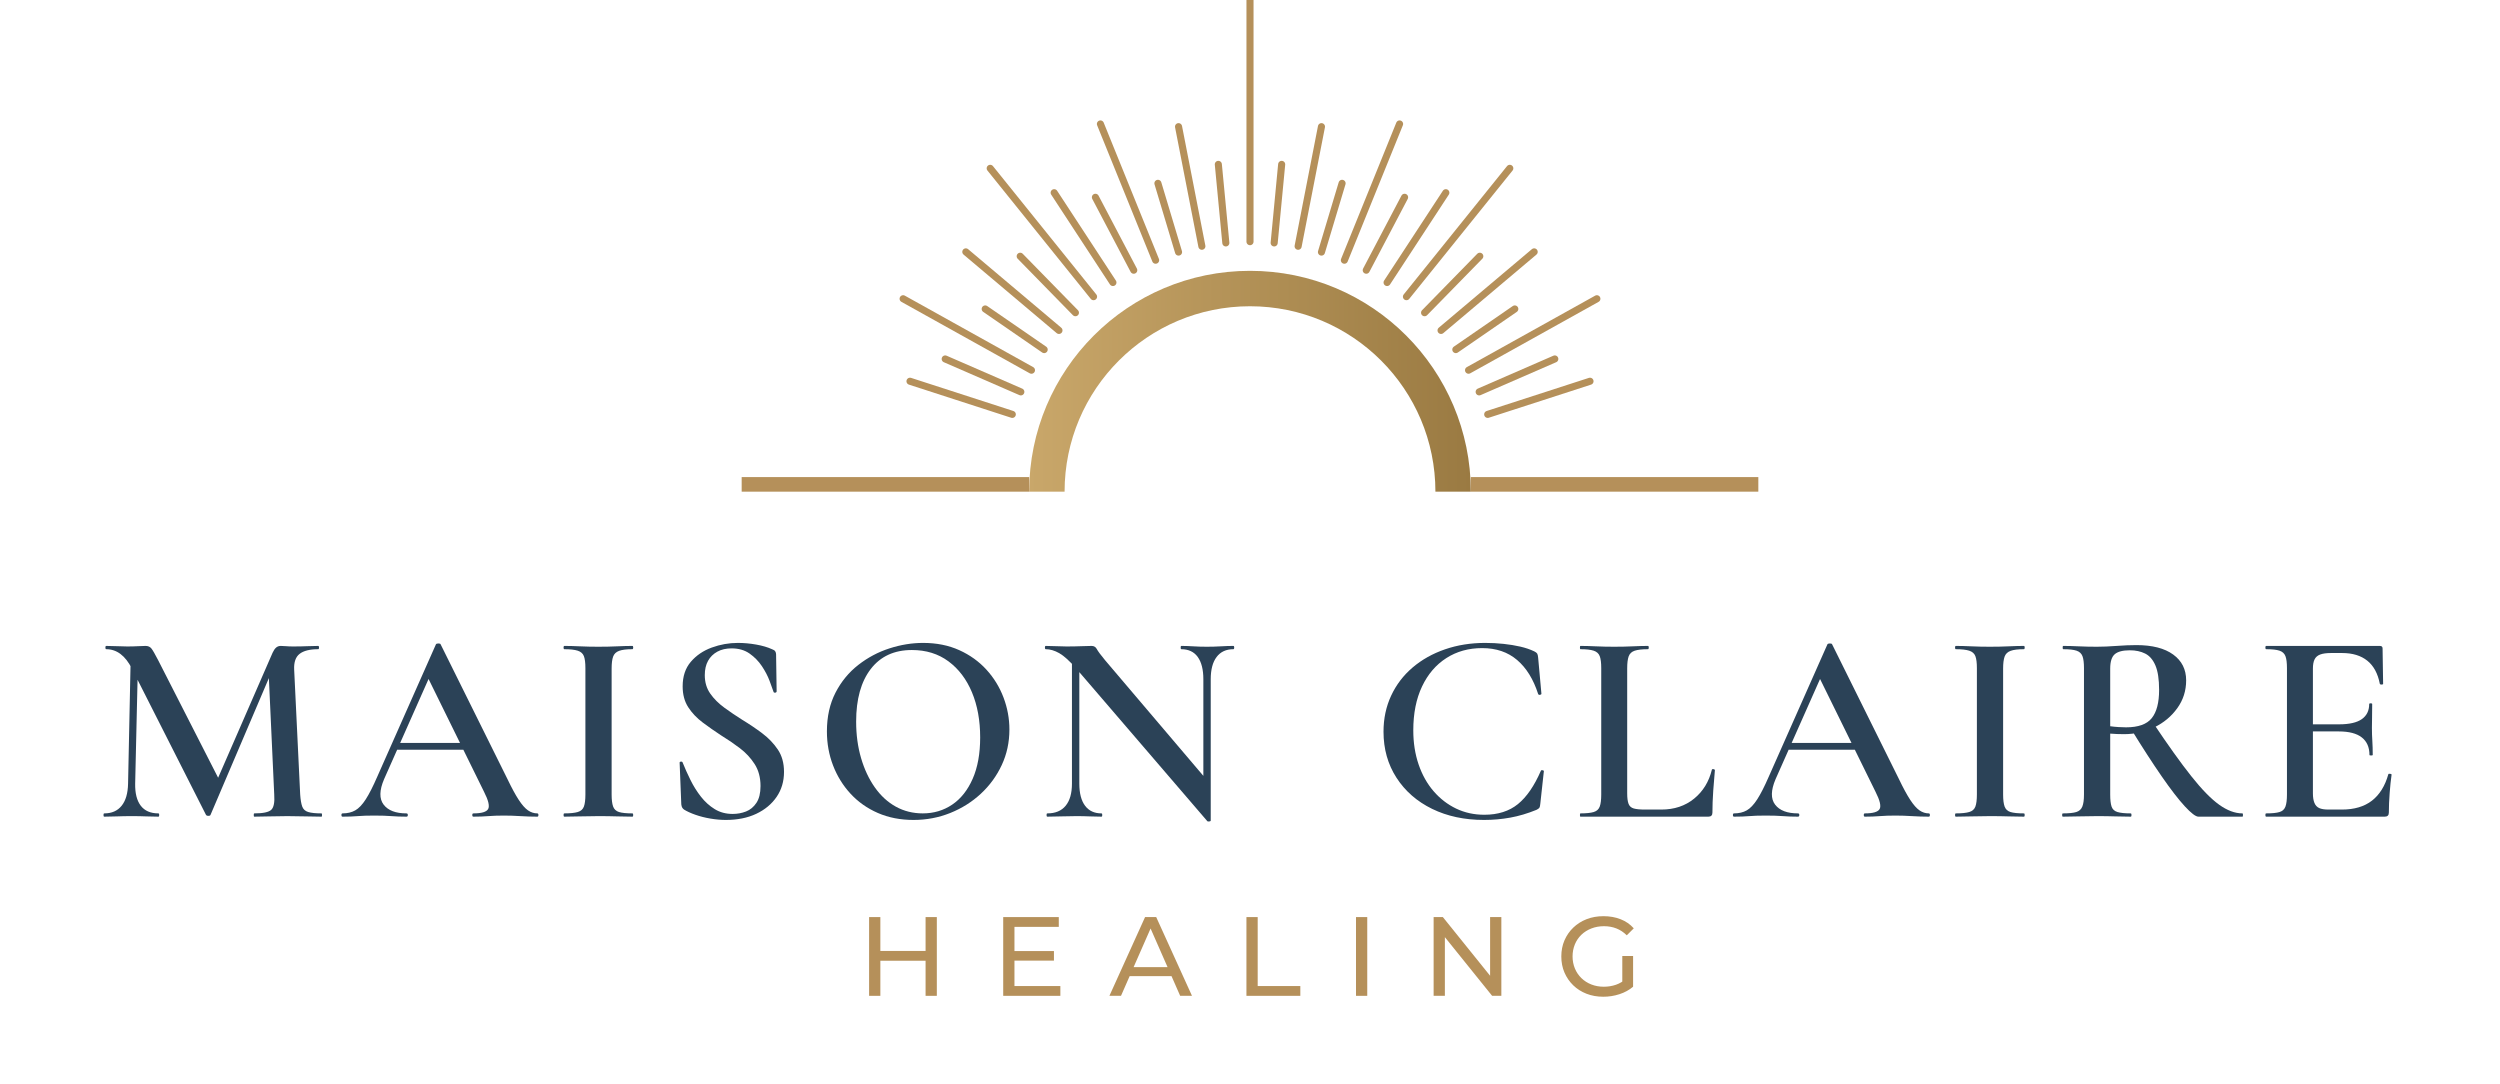
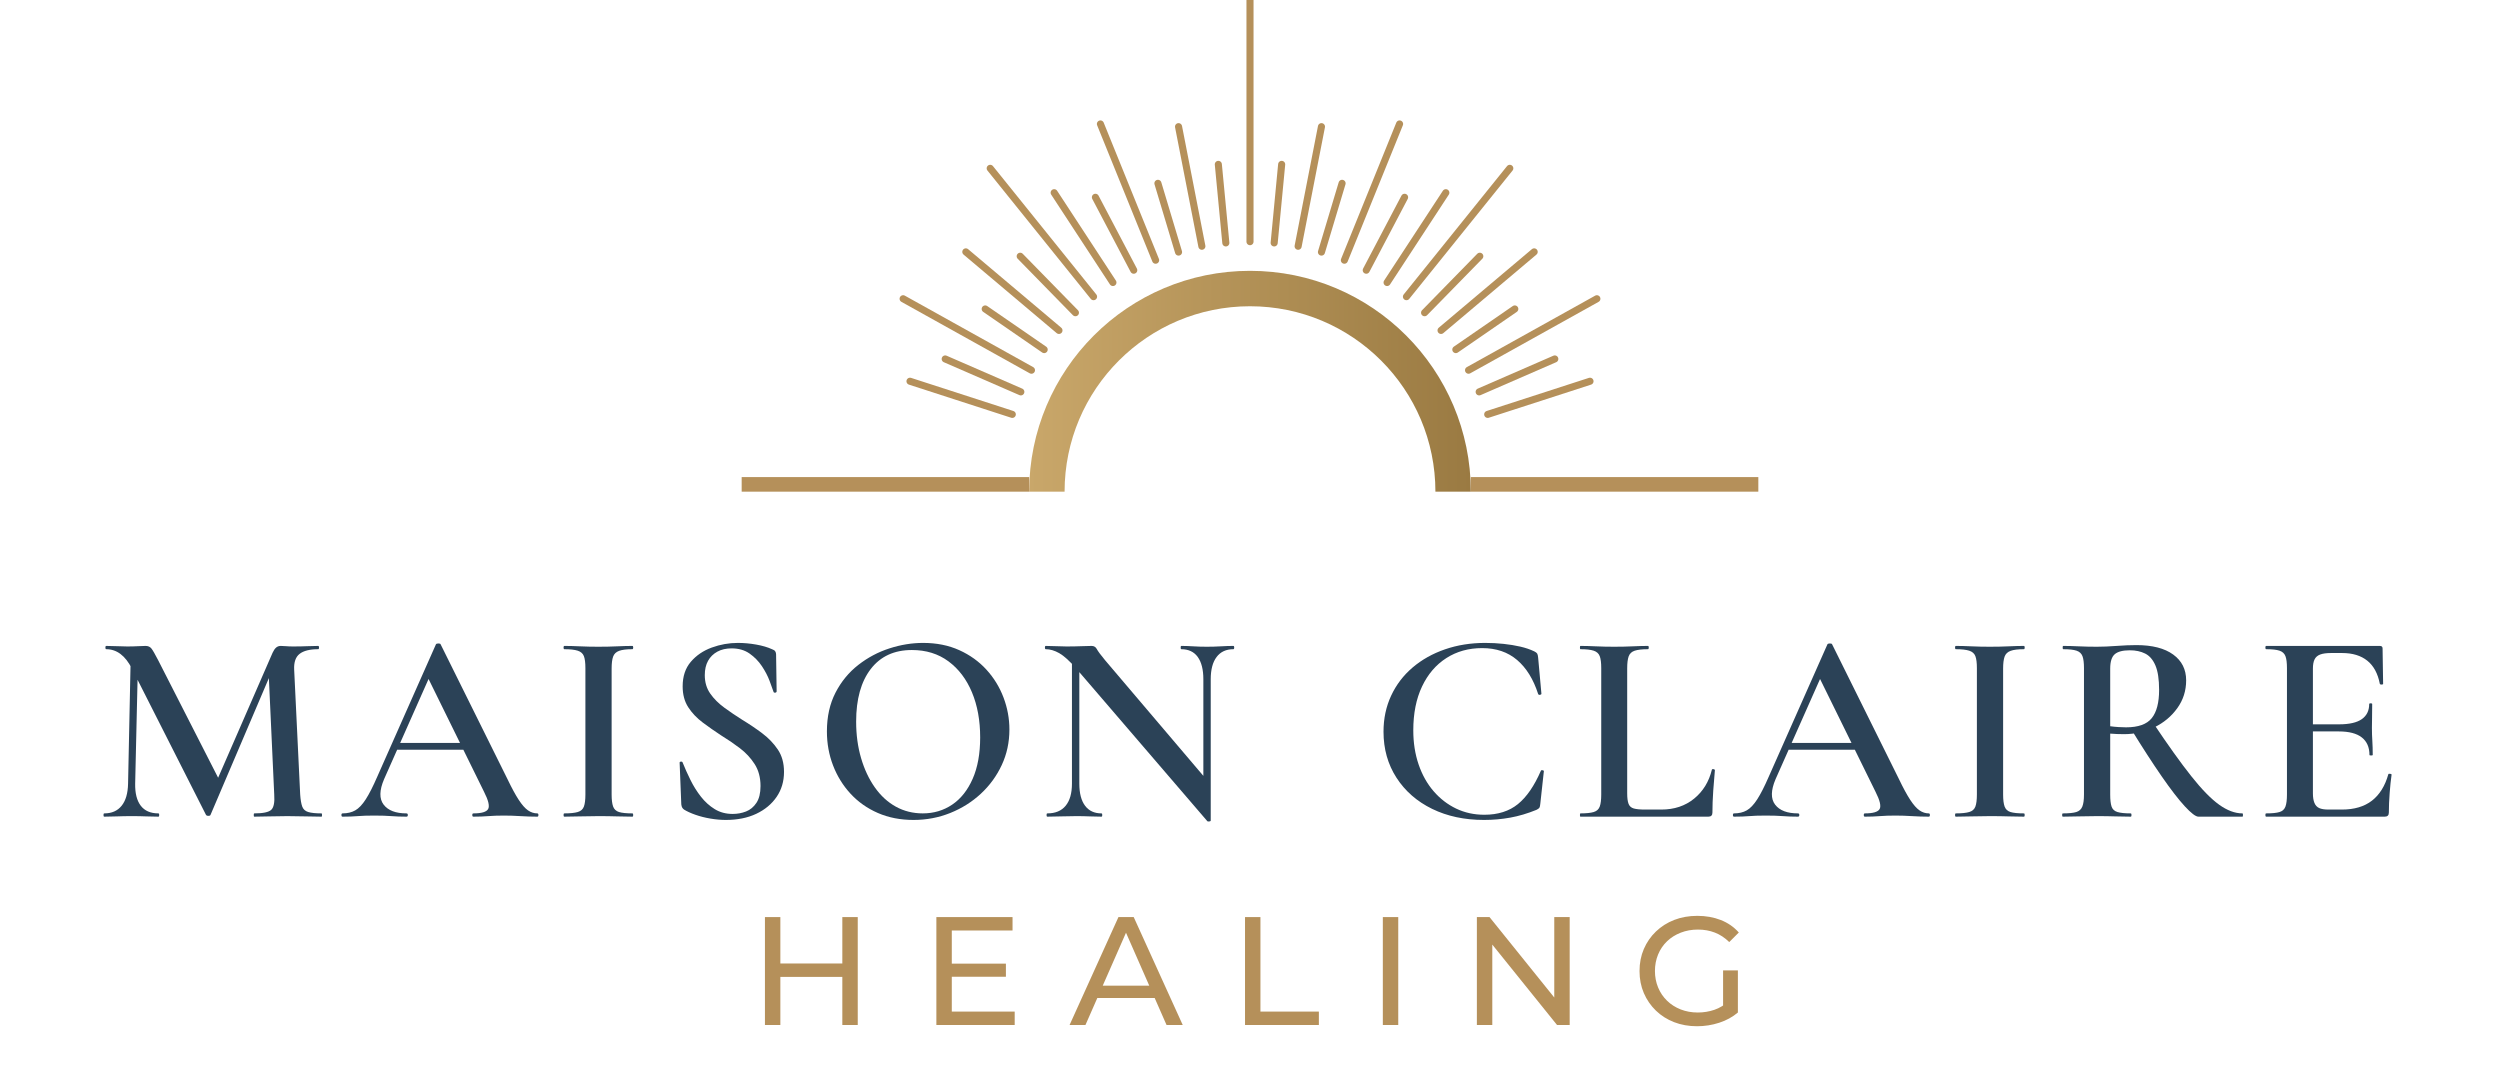
<svg xmlns="http://www.w3.org/2000/svg" viewBox="0 0 1200 520">
  <defs>
    <linearGradient id="archgold" x1="0" y1="0" x2="1" y2="0">
      <stop offset="0" stop-color="#c9a76a" />
      <stop offset="1" stop-color="#9a7a42" />
    </linearGradient>
  </defs>
  <path d="M 494.0 236.0 A 106.0 106.0 0 0 1 706.0 236.0 L 689.0 236.0 A 89.0 89.0 0 0 0 511.0 236.0 Z" fill="url(#archgold)" />
  <rect x="356.0" y="229.0" width="138.0" height="7.0" fill="#b5905a" />
  <rect x="706.0" y="229.0" width="138.0" height="7.0" fill="#b5905a" />
  <g stroke="#b5905a" stroke-width="3.4" stroke-linecap="round">
    <line x1="485.9" y1="198.9" x2="436.8" y2="183.0" />
    <line x1="490.0" y1="188.1" x2="453.7" y2="172.3" />
    <line x1="495.1" y1="177.7" x2="433.5" y2="143.4" />
    <line x1="501.2" y1="167.8" x2="472.9" y2="148.3" />
    <line x1="508.3" y1="158.6" x2="463.6" y2="120.9" />
    <line x1="516.2" y1="150.1" x2="489.7" y2="123.0" />
    <line x1="524.9" y1="142.4" x2="475.3" y2="80.8" />
    <line x1="534.2" y1="135.6" x2="506.0" y2="92.5" />
    <line x1="544.2" y1="129.7" x2="525.8" y2="94.7" />
    <line x1="554.7" y1="124.9" x2="528.2" y2="59.5" />
    <line x1="565.7" y1="121.0" x2="555.8" y2="88.0" />
    <line x1="576.9" y1="118.2" x2="565.7" y2="60.8" />
    <line x1="588.4" y1="116.6" x2="584.8" y2="78.9" />
    <line x1="600.0" y1="116.0" x2="600.0" y2="-31.9" />
    <line x1="611.6" y1="116.6" x2="615.2" y2="78.9" />
    <line x1="623.1" y1="118.2" x2="634.3" y2="60.8" />
    <line x1="634.3" y1="121.0" x2="644.2" y2="88.0" />
    <line x1="645.3" y1="124.9" x2="671.8" y2="59.5" />
    <line x1="655.8" y1="129.7" x2="674.2" y2="94.7" />
    <line x1="665.8" y1="135.6" x2="694.0" y2="92.5" />
    <line x1="675.1" y1="142.4" x2="724.7" y2="80.8" />
    <line x1="683.8" y1="150.1" x2="710.3" y2="123.0" />
    <line x1="691.7" y1="158.6" x2="736.4" y2="120.9" />
    <line x1="698.8" y1="167.8" x2="727.1" y2="148.3" />
    <line x1="704.9" y1="177.7" x2="766.5" y2="143.4" />
    <line x1="710.0" y1="188.1" x2="746.3" y2="172.3" />
    <line x1="714.1" y1="198.9" x2="763.2" y2="183.0" />
  </g>
  <g transform="translate(46.0,392) scale(1.1113)">
    <g fill="#2b4257">
      <path transform="translate(0.00,0) scale(0.118,-0.118)" d="M118 121 128 602 155 600 144 121Q143 68 164.5 40.0Q186 12 229 12Q232 12 232.0 6.0Q232 0 229 0Q207 0 184.0 1.0Q161 2 132 2Q102 2 77.5 1.0Q53 0 31 0Q28 0 28.0 6.0Q28 12 31 12Q72 12 94.5 40.0Q117 68 118 121ZM826 12Q828 12 828.0 6.0Q828 0 826 0Q800 0 768.0 1.0Q736 2 701 2Q666 2 635.5 1.0Q605 0 580 0Q578 0 578.0 6.0Q578 12 580 12Q628 12 642.0 25.0Q656 38 653 81L632 538L676 607L420 7Q419 3 412.0 3.0Q405 3 403 7L132 542Q96 613 38 613Q35 613 35.0 619.0Q35 625 38 625Q57 625 78.5 624.0Q100 623 115 623Q137 623 154.5 624.0Q172 625 182 625Q196 625 203.5 615.5Q211 606 228 573L453 132L410 56L647 600Q653 613 660.0 619.0Q667 625 677 625Q686 625 696.5 624.0Q707 623 722 623Q752 623 773.0 624.0Q794 625 814 625Q817 625 817.0 619.0Q817 613 814 613Q768 613 746.0 596.0Q724 579 726 538L748 81Q750 52 755.5 37.0Q761 22 777.5 17.0Q794 12 826 12Z" />
      <path transform="translate(106.79,0) scale(0.118,-0.118)" d="M179 245 192 270H472L479 245ZM711 12Q715 12 715.0 6.0Q715 0 711 0Q681 0 649.5 2.0Q618 4 589 4Q556 4 531.5 2.0Q507 0 477 0Q473 0 473.0 6.0Q473 12 477 12Q522 12 531.0 28.0Q540 44 516 91L307 516L348 583L150 137Q124 76 148.5 44.0Q173 12 232 12Q237 12 237.0 6.0Q237 0 232 0Q202 0 177.0 2.0Q152 4 114 4Q76 4 53.5 2.0Q31 0 -2 0Q-6 0 -6.0 6.0Q-6 12 -2 12Q25 12 44.5 23.0Q64 34 83.0 63.5Q102 93 125 146L340 631Q342 634 349.0 634.0Q356 634 357 631L602 137Q625 89 643.0 61.5Q661 34 677.0 23.0Q693 12 711 12Z" />
      <path transform="translate(197.18,0) scale(0.118,-0.118)" d="M217 81Q217 52 222.5 37.0Q228 22 244.0 17.0Q260 12 293 12Q296 12 296.0 6.0Q296 0 293 0Q268 0 237.0 1.0Q206 2 168 2Q133 2 101.0 1.0Q69 0 44 0Q41 0 41.0 6.0Q41 12 44 12Q76 12 93.0 17.0Q110 22 115.5 37.0Q121 52 121 81V544Q121 573 115.5 587.5Q110 602 93.0 607.5Q76 613 44 613Q41 613 41.0 619.0Q41 625 44 625Q69 625 101.0 623.5Q133 622 168 622Q206 622 237.5 623.5Q269 625 293 625Q296 625 296.0 619.0Q296 613 293 613Q261 613 244.5 607.0Q228 601 222.5 586.0Q217 571 217 542Z" />
      <path transform="translate(243.67,0) scale(0.118,-0.118)" d="M164 518Q164 479 184.0 450.5Q204 422 235.5 399.0Q267 376 302 354Q340 331 374.5 305.0Q409 279 431.5 245.5Q454 212 454 164Q454 112 427.0 72.5Q400 33 352.5 10.5Q305 -12 241 -12Q214 -12 184.5 -7.0Q155 -2 129.5 7.0Q104 16 88 26Q84 29 81.5 33.0Q79 37 78 45L72 196Q71 201 76.5 201.5Q82 202 83 198Q95 168 111.5 134.5Q128 101 150.0 73.0Q172 45 200.5 27.5Q229 10 266 10Q292 10 315.0 19.0Q338 28 353.0 50.5Q368 73 368 112Q368 159 346.5 192.5Q325 226 292.0 251.0Q259 276 223 298Q188 321 156.0 345.0Q124 369 103.5 400.5Q83 432 83 477Q83 532 113.0 567.0Q143 602 189.5 619.0Q236 636 285 636Q318 636 352.0 630.0Q386 624 410 613Q419 610 422.0 605.0Q425 600 425 594L427 459Q427 455 422.5 454.0Q418 453 416 456Q411 471 401.0 497.5Q391 524 373.0 551.0Q355 578 328.0 597.0Q301 616 262 616Q232 616 210.0 604.0Q188 592 176.0 570.5Q164 549 164 518Z" />
      <path transform="translate(309.99,0) scale(0.118,-0.118)" d="M366 -12Q294 -12 235.5 13.5Q177 39 135.5 84.0Q94 129 71.5 187.5Q49 246 49 312Q49 393 80.5 454.0Q112 515 164.0 555.5Q216 596 278.0 616.0Q340 636 401 636Q475 636 533.5 609.5Q592 583 633.0 538.0Q674 493 695.5 436.0Q717 379 717 319Q717 249 689.0 189.0Q661 129 612.5 84.0Q564 39 500.5 13.5Q437 -12 366 -12ZM400 12Q460 12 507.5 44.0Q555 76 582.5 138.5Q610 201 610 290Q610 383 580.0 455.0Q550 527 494.0 568.5Q438 610 360 610Q263 610 209.5 540.5Q156 471 156 348Q156 276 174.0 214.5Q192 153 224.5 107.0Q257 61 301.5 36.5Q346 12 400 12Z" />
      <path transform="translate(406.86,0) scale(0.118,-0.118)" d="M125 121V602L152 600V121Q152 68 173.0 40.0Q194 12 233 12Q236 12 236.0 6.0Q236 0 233 0Q212 0 189.5 1.0Q167 2 140 2Q111 2 84.5 1.0Q58 0 35 0Q32 0 32.0 6.0Q32 12 35 12Q79 12 102.0 40.0Q125 68 125 121ZM633 -14Q633 -17 628.0 -17.5Q623 -18 621 -17L140 543Q104 584 78.5 598.5Q53 613 29 613Q26 613 26.0 619.0Q26 625 29 625Q48 625 68.0 624.0Q88 623 105 623Q135 623 159.5 624.0Q184 625 197 625Q210 625 216.0 613.5Q222 602 246 573L625 127ZM633 503V-14L606 16V503Q606 556 585.5 584.5Q565 613 525 613Q523 613 523.0 619.0Q523 625 525 625Q546 625 569.0 623.5Q592 622 619 622Q645 622 670.0 623.5Q695 625 716 625Q719 625 719.0 619.0Q719 613 716 613Q676 613 654.5 584.5Q633 556 633 503Z" />
      <path transform="translate(550.40,0) scale(0.118,-0.118)" d="M421 636Q456 636 488.5 632.5Q521 629 549.5 622.5Q578 616 601 605Q609 601 611.5 597.0Q614 593 615 582L627 450Q627 447 622.0 446.0Q617 445 615 449Q589 530 538.0 573.5Q487 617 410 617Q336 617 279.0 580.5Q222 544 190.0 476.5Q158 409 158 316Q158 248 177.5 191.0Q197 134 232.5 93.0Q268 52 315.0 29.5Q362 7 418 7Q493 7 541.0 46.0Q589 85 625 168Q626 171 631.0 170.0Q636 169 636 167L623 48Q622 36 619.5 32.5Q617 29 609 25Q560 5 513.0 -3.5Q466 -12 417 -12Q310 -12 227.0 28.5Q144 69 96.5 142.5Q49 216 49 311Q49 383 77.0 443.0Q105 503 155.5 546.0Q206 589 274.0 612.5Q342 636 421 636Z" />
      <path transform="translate(637.48,0) scale(0.118,-0.118)" d="M203 543V85Q203 60 208.0 47.0Q213 34 227.0 30.0Q241 26 268 26H328Q399 26 448.0 66.0Q497 106 513 172Q514 175 519.0 174.0Q524 173 524 170Q521 139 518.0 95.5Q515 52 515 15Q515 0 500 0H32Q30 0 30.0 6.0Q30 12 32 12Q64 12 80.5 17.0Q97 22 102.5 37.0Q108 52 108 81V544Q108 573 102.5 587.5Q97 602 80.5 607.5Q64 613 32 613Q30 613 30.0 619.0Q30 625 32 625Q56 625 88.0 623.5Q120 622 155 622Q192 622 223.5 623.5Q255 625 279 625Q282 625 282.0 619.0Q282 613 279 613Q247 613 230.5 607.5Q214 602 208.5 587.0Q203 572 203 543Z" />
      <path transform="translate(707.81,0) scale(0.118,-0.118)" d="M179 245 192 270H472L479 245ZM711 12Q715 12 715.0 6.0Q715 0 711 0Q681 0 649.5 2.0Q618 4 589 4Q556 4 531.5 2.0Q507 0 477 0Q473 0 473.0 6.0Q473 12 477 12Q522 12 531.0 28.0Q540 44 516 91L307 516L348 583L150 137Q124 76 148.5 44.0Q173 12 232 12Q237 12 237.0 6.0Q237 0 232 0Q202 0 177.0 2.0Q152 4 114 4Q76 4 53.5 2.0Q31 0 -2 0Q-6 0 -6.0 6.0Q-6 12 -2 12Q25 12 44.5 23.0Q64 34 83.0 63.5Q102 93 125 146L340 631Q342 634 349.0 634.0Q356 634 357 631L602 137Q625 89 643.0 61.5Q661 34 677.0 23.0Q693 12 711 12Z" />
      <path transform="translate(798.20,0) scale(0.118,-0.118)" d="M217 81Q217 52 222.5 37.0Q228 22 244.0 17.0Q260 12 293 12Q296 12 296.0 6.0Q296 0 293 0Q268 0 237.0 1.0Q206 2 168 2Q133 2 101.0 1.0Q69 0 44 0Q41 0 41.0 6.0Q41 12 44 12Q76 12 93.0 17.0Q110 22 115.5 37.0Q121 52 121 81V544Q121 573 115.5 587.5Q110 602 93.0 607.5Q76 613 44 613Q41 613 41.0 619.0Q41 625 44 625Q69 625 101.0 623.5Q133 622 168 622Q206 622 237.5 623.5Q269 625 293 625Q296 625 296.0 619.0Q296 613 293 613Q261 613 244.5 607.0Q228 601 222.5 586.0Q217 571 217 542Z" />
      <path transform="translate(844.69,0) scale(0.118,-0.118)" d="M538 0Q523 0 488.0 38.0Q453 76 403.5 147.5Q354 219 293 318L373 342Q454 221 511.5 148.5Q569 76 613.5 44.0Q658 12 699 12Q701 12 701.0 6.0Q701 0 699 0Q636 0 596.5 0.0Q557 0 538 0ZM311 628Q398 628 445.5 593.5Q493 559 493 499Q493 442 460.5 397.0Q428 352 376.5 327.0Q325 302 266 302Q254 302 240.0 302.5Q226 303 215 304V81Q215 52 220.0 37.0Q225 22 241.5 17.0Q258 12 290 12Q293 12 293.0 6.0Q293 0 290 0Q265 0 234.0 1.0Q203 2 166 2Q131 2 99.0 1.0Q67 0 42 0Q39 0 39.0 6.0Q39 12 42 12Q75 12 91.0 17.0Q107 22 113.0 37.0Q119 52 119 81V544Q119 573 113.5 587.5Q108 602 92.0 607.5Q76 613 43 613Q41 613 41.0 619.0Q41 625 43 625Q68 625 99.5 623.5Q131 622 166 622Q198 622 238.0 625.0Q278 628 311 628ZM394 464Q394 522 380.5 553.5Q367 585 343.0 597.0Q319 609 287 609Q248 609 231.5 594.5Q215 580 215 542V331Q229 329 245.0 328.0Q261 327 273 327Q340 327 367.0 360.5Q394 394 394 464Z" />
      <path transform="translate(932.48,0) scale(0.118,-0.118)" d="M476 0H42Q39 0 39.0 6.0Q39 12 42 12Q75 12 91.0 17.0Q107 22 112.5 37.0Q118 52 118 81V544Q118 573 112.5 587.5Q107 602 91.0 607.5Q75 613 42 613Q39 613 39.0 619.0Q39 625 42 625H458Q468 625 468 616L470 486Q470 484 465.0 483.5Q460 483 458 486Q447 543 412.0 571.0Q377 599 320 599H279Q254 599 239.5 593.5Q225 588 219.0 575.5Q213 563 213 542V85Q213 64 218.5 50.5Q224 37 236.0 31.5Q248 26 270 26H319Q387 26 429.0 58.5Q471 91 489 155Q490 158 495.5 157.0Q501 156 501 154Q497 126 494.0 87.0Q491 48 491 15Q491 0 476 0ZM420 226Q420 268 392.0 290.0Q364 312 308 312H168V338H309Q365 338 392.0 357.0Q419 376 419 412Q419 415 424.5 415.0Q430 415 430 412Q430 380 429.5 362.0Q429 344 429 325Q429 301 430.5 277.5Q432 254 432 226Q432 224 426.0 224.0Q420 224 420 226Z" />
    </g>
  </g>
-   <g transform="translate(411.5,478)">
+   <g transform="translate(359.4,492)">
    <g fill="#b5905a">
-       <path transform="translate(0.00,0) scale(0.054,-0.054)" d="M607 0V700H707V0ZM105 0V700H205V0ZM195 312V399H616V312Z" />
-       <path transform="translate(64.37,0) scale(0.054,-0.054)" d="M105 0V700H599V613H205V87H613V0ZM196 313V398H556V313Z" />
-       <path transform="translate(121.07,0) scale(0.054,-0.054)" d="M-1 0 316 700H415L733 0H628L345 644H385L102 0ZM134 175 161 255H555L584 175Z" />
-       <path transform="translate(181.12,0) scale(0.054,-0.054)" d="M105 0V700H205V87H584V0Z" />
-       <path transform="translate(233.71,0) scale(0.054,-0.054)" d="M105 0V700H205V0Z" />
-       <path transform="translate(270.97,0) scale(0.054,-0.054)" d="M105 0V700H187L650 125H607V700H707V0H625L162 575H205V0Z" />
-       <path transform="translate(335.34,0) scale(0.054,-0.054)" d="M421 -8Q340 -8 272.0 18.5Q204 45 154.0 93.5Q104 142 76.0 207.0Q48 272 48 350Q48 428 76.0 493.0Q104 558 154.5 606.5Q205 655 273.0 681.5Q341 708 423 708Q506 708 575.0 681.0Q644 654 692 600L630 538Q587 580 536.5 599.5Q486 619 427 619Q367 619 315.5 599.0Q264 579 226.5 543.0Q189 507 168.5 457.5Q148 408 148 350Q148 293 168.5 243.5Q189 194 226.5 157.5Q264 121 315.0 101.0Q366 81 426 81Q482 81 533.5 98.5Q585 116 629 157L686 81Q634 37 564.5 14.5Q495 -8 421 -8ZM686 81 590 94V354H686Z" />
+       <path transform="translate(0.00,0) scale(0.074,-0.074)" d="M607 0V700H707V0ZM105 0V700H205V0ZM195 312V399H616V312Z" />
+       <path transform="translate(82.29,0) scale(0.074,-0.074)" d="M105 0V700H599V613H205V87H613V0ZM196 313V398H556V313Z" />
+       <path transform="translate(154.07,0) scale(0.074,-0.074)" d="M-1 0 316 700H415L733 0H628L345 644H385L102 0ZM134 175 161 255H555L584 175Z" />
+       <path transform="translate(230.44,0) scale(0.074,-0.074)" d="M105 0V700H205V87H584V0Z" />
+       <path transform="translate(296.59,0) scale(0.074,-0.074)" d="M105 0V700H205V0Z" />
+       <path transform="translate(341.73,0) scale(0.074,-0.074)" d="M105 0V700H187L650 125H607V700H707V0H625L162 575H205V0Z" />
+       <path transform="translate(424.02,0) scale(0.074,-0.074)" d="M421 -8Q340 -8 272.0 18.5Q204 45 154.0 93.5Q104 142 76.0 207.0Q48 272 48 350Q48 428 76.0 493.0Q104 558 154.5 606.5Q205 655 273.0 681.5Q341 708 423 708Q506 708 575.0 681.0Q644 654 692 600L630 538Q587 580 536.5 599.5Q486 619 427 619Q367 619 315.5 599.0Q264 579 226.5 543.0Q189 507 168.5 457.5Q148 408 148 350Q148 293 168.5 243.5Q189 194 226.5 157.5Q264 121 315.0 101.0Q366 81 426 81Q482 81 533.5 98.5Q585 116 629 157L686 81Q634 37 564.5 14.5Q495 -8 421 -8ZM686 81 590 94V354H686Z" />
    </g>
  </g>
</svg>
